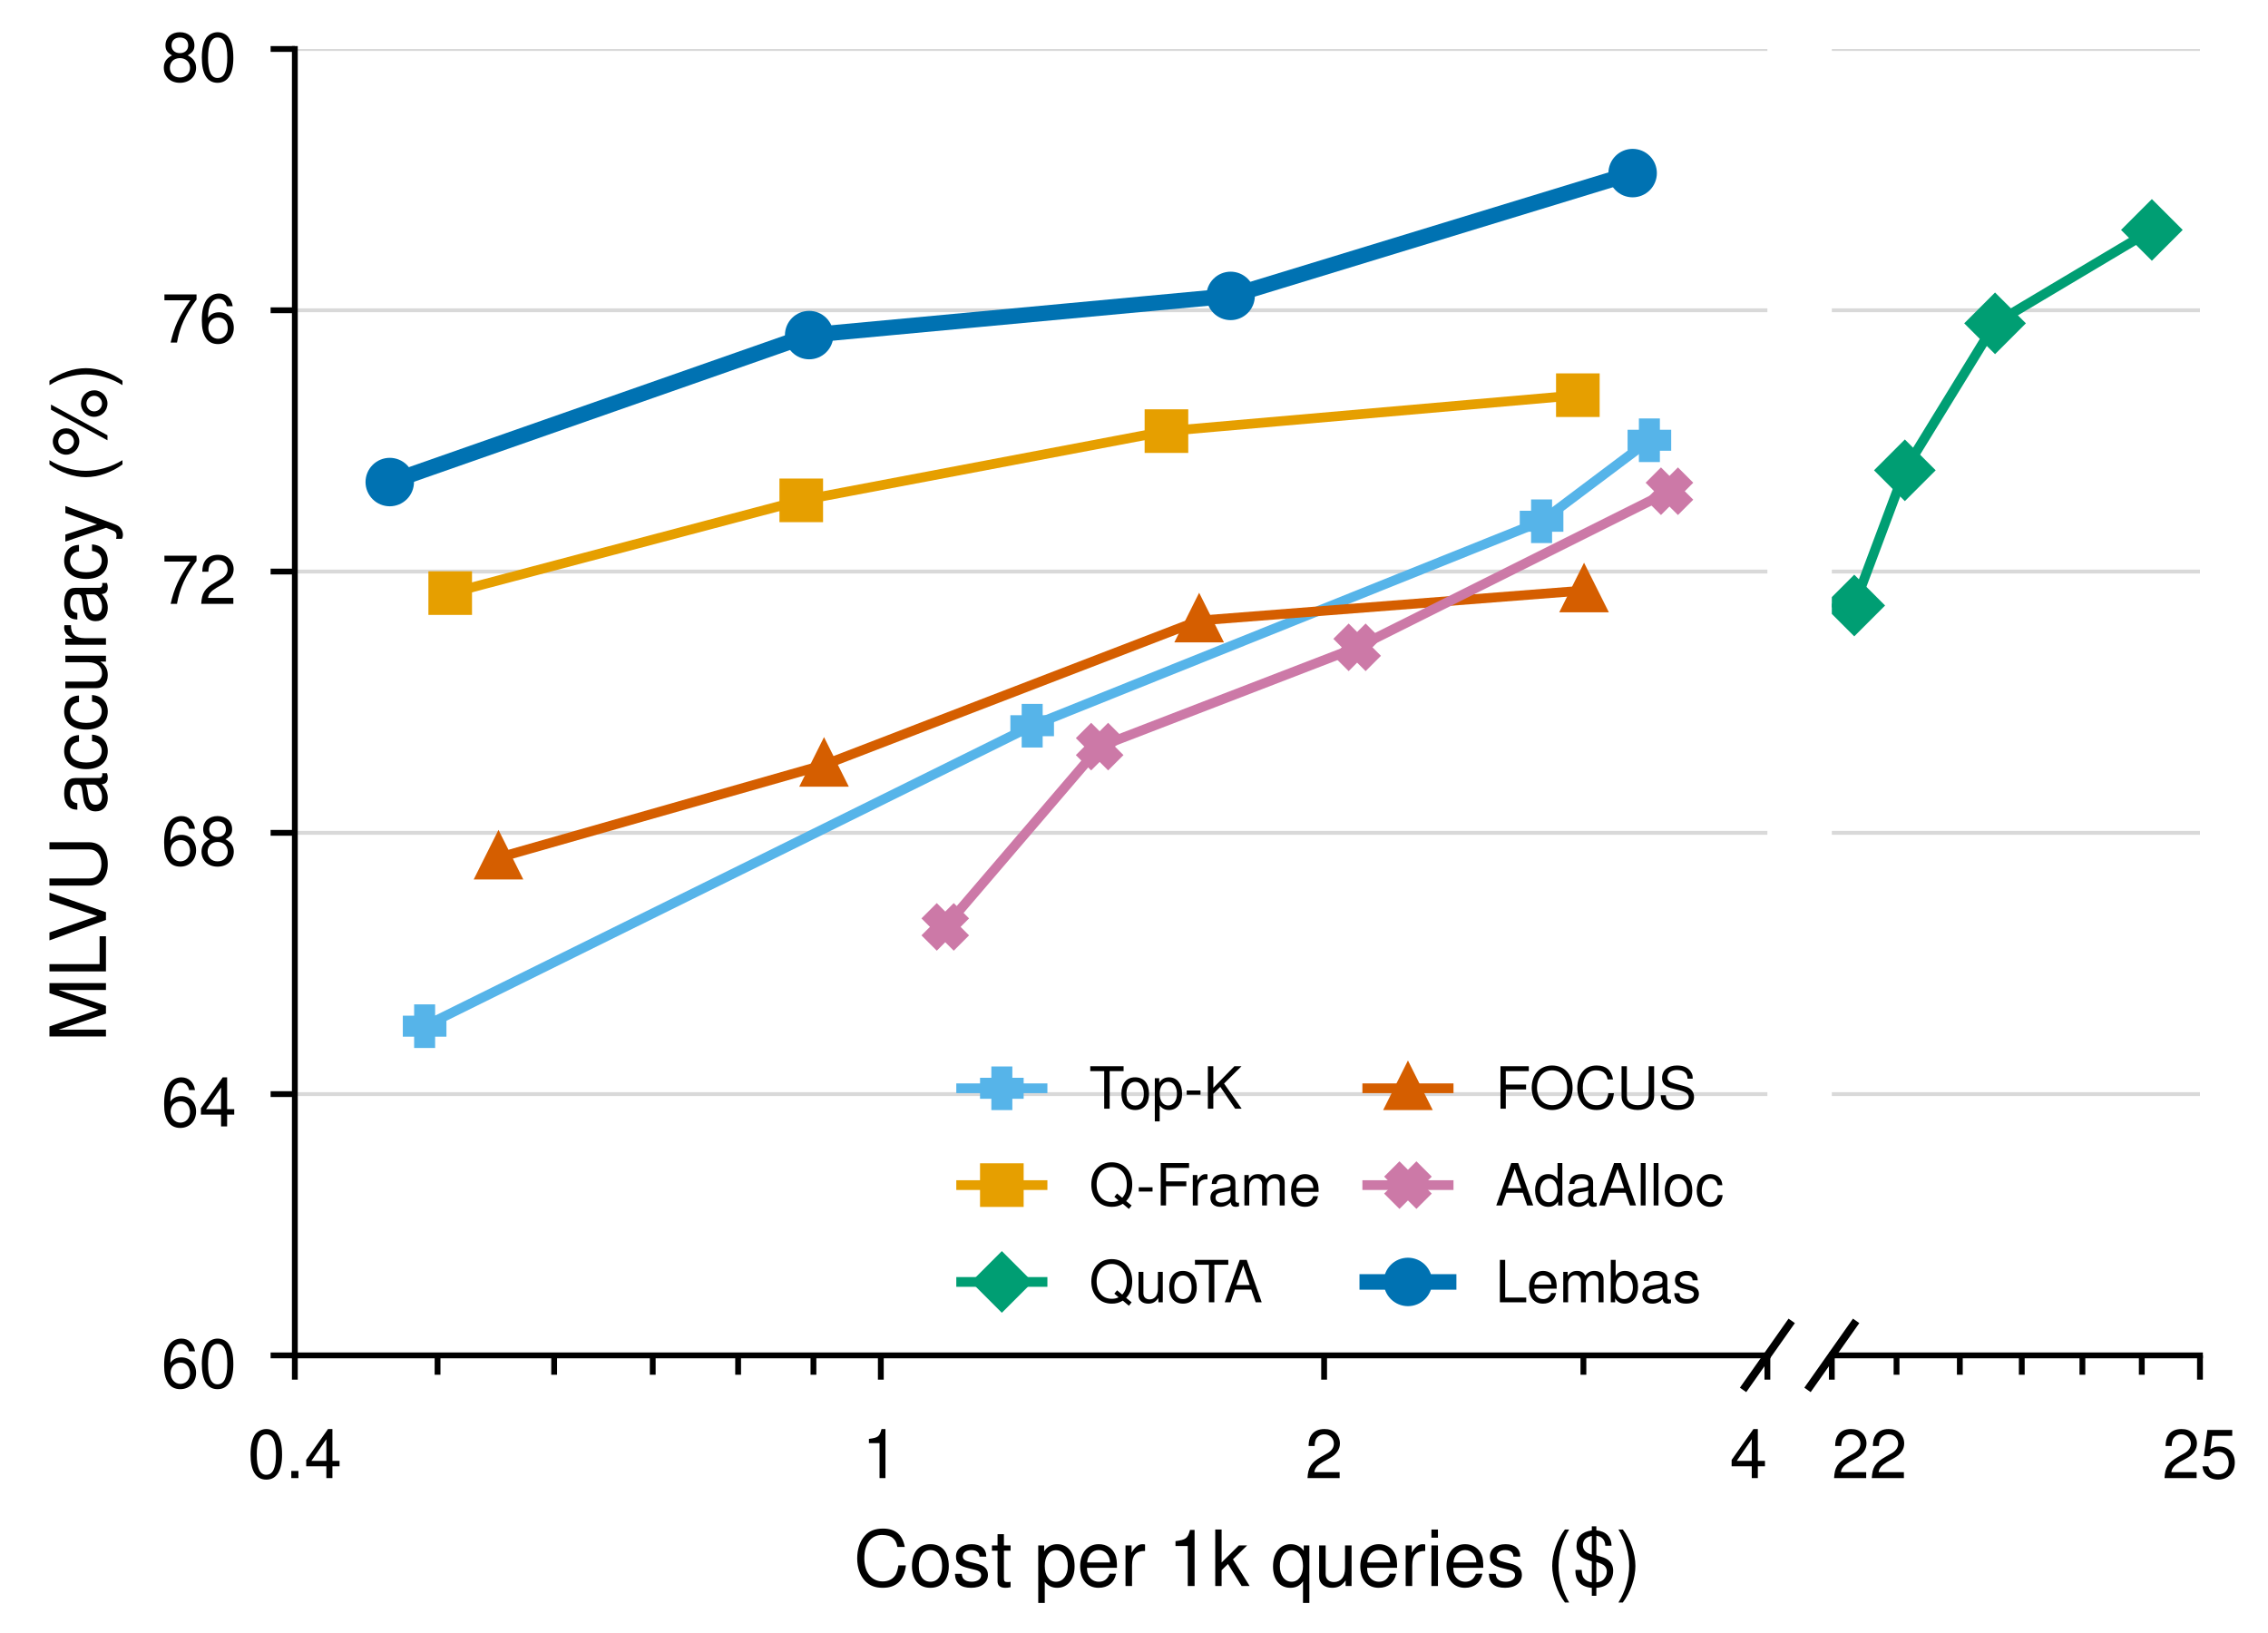
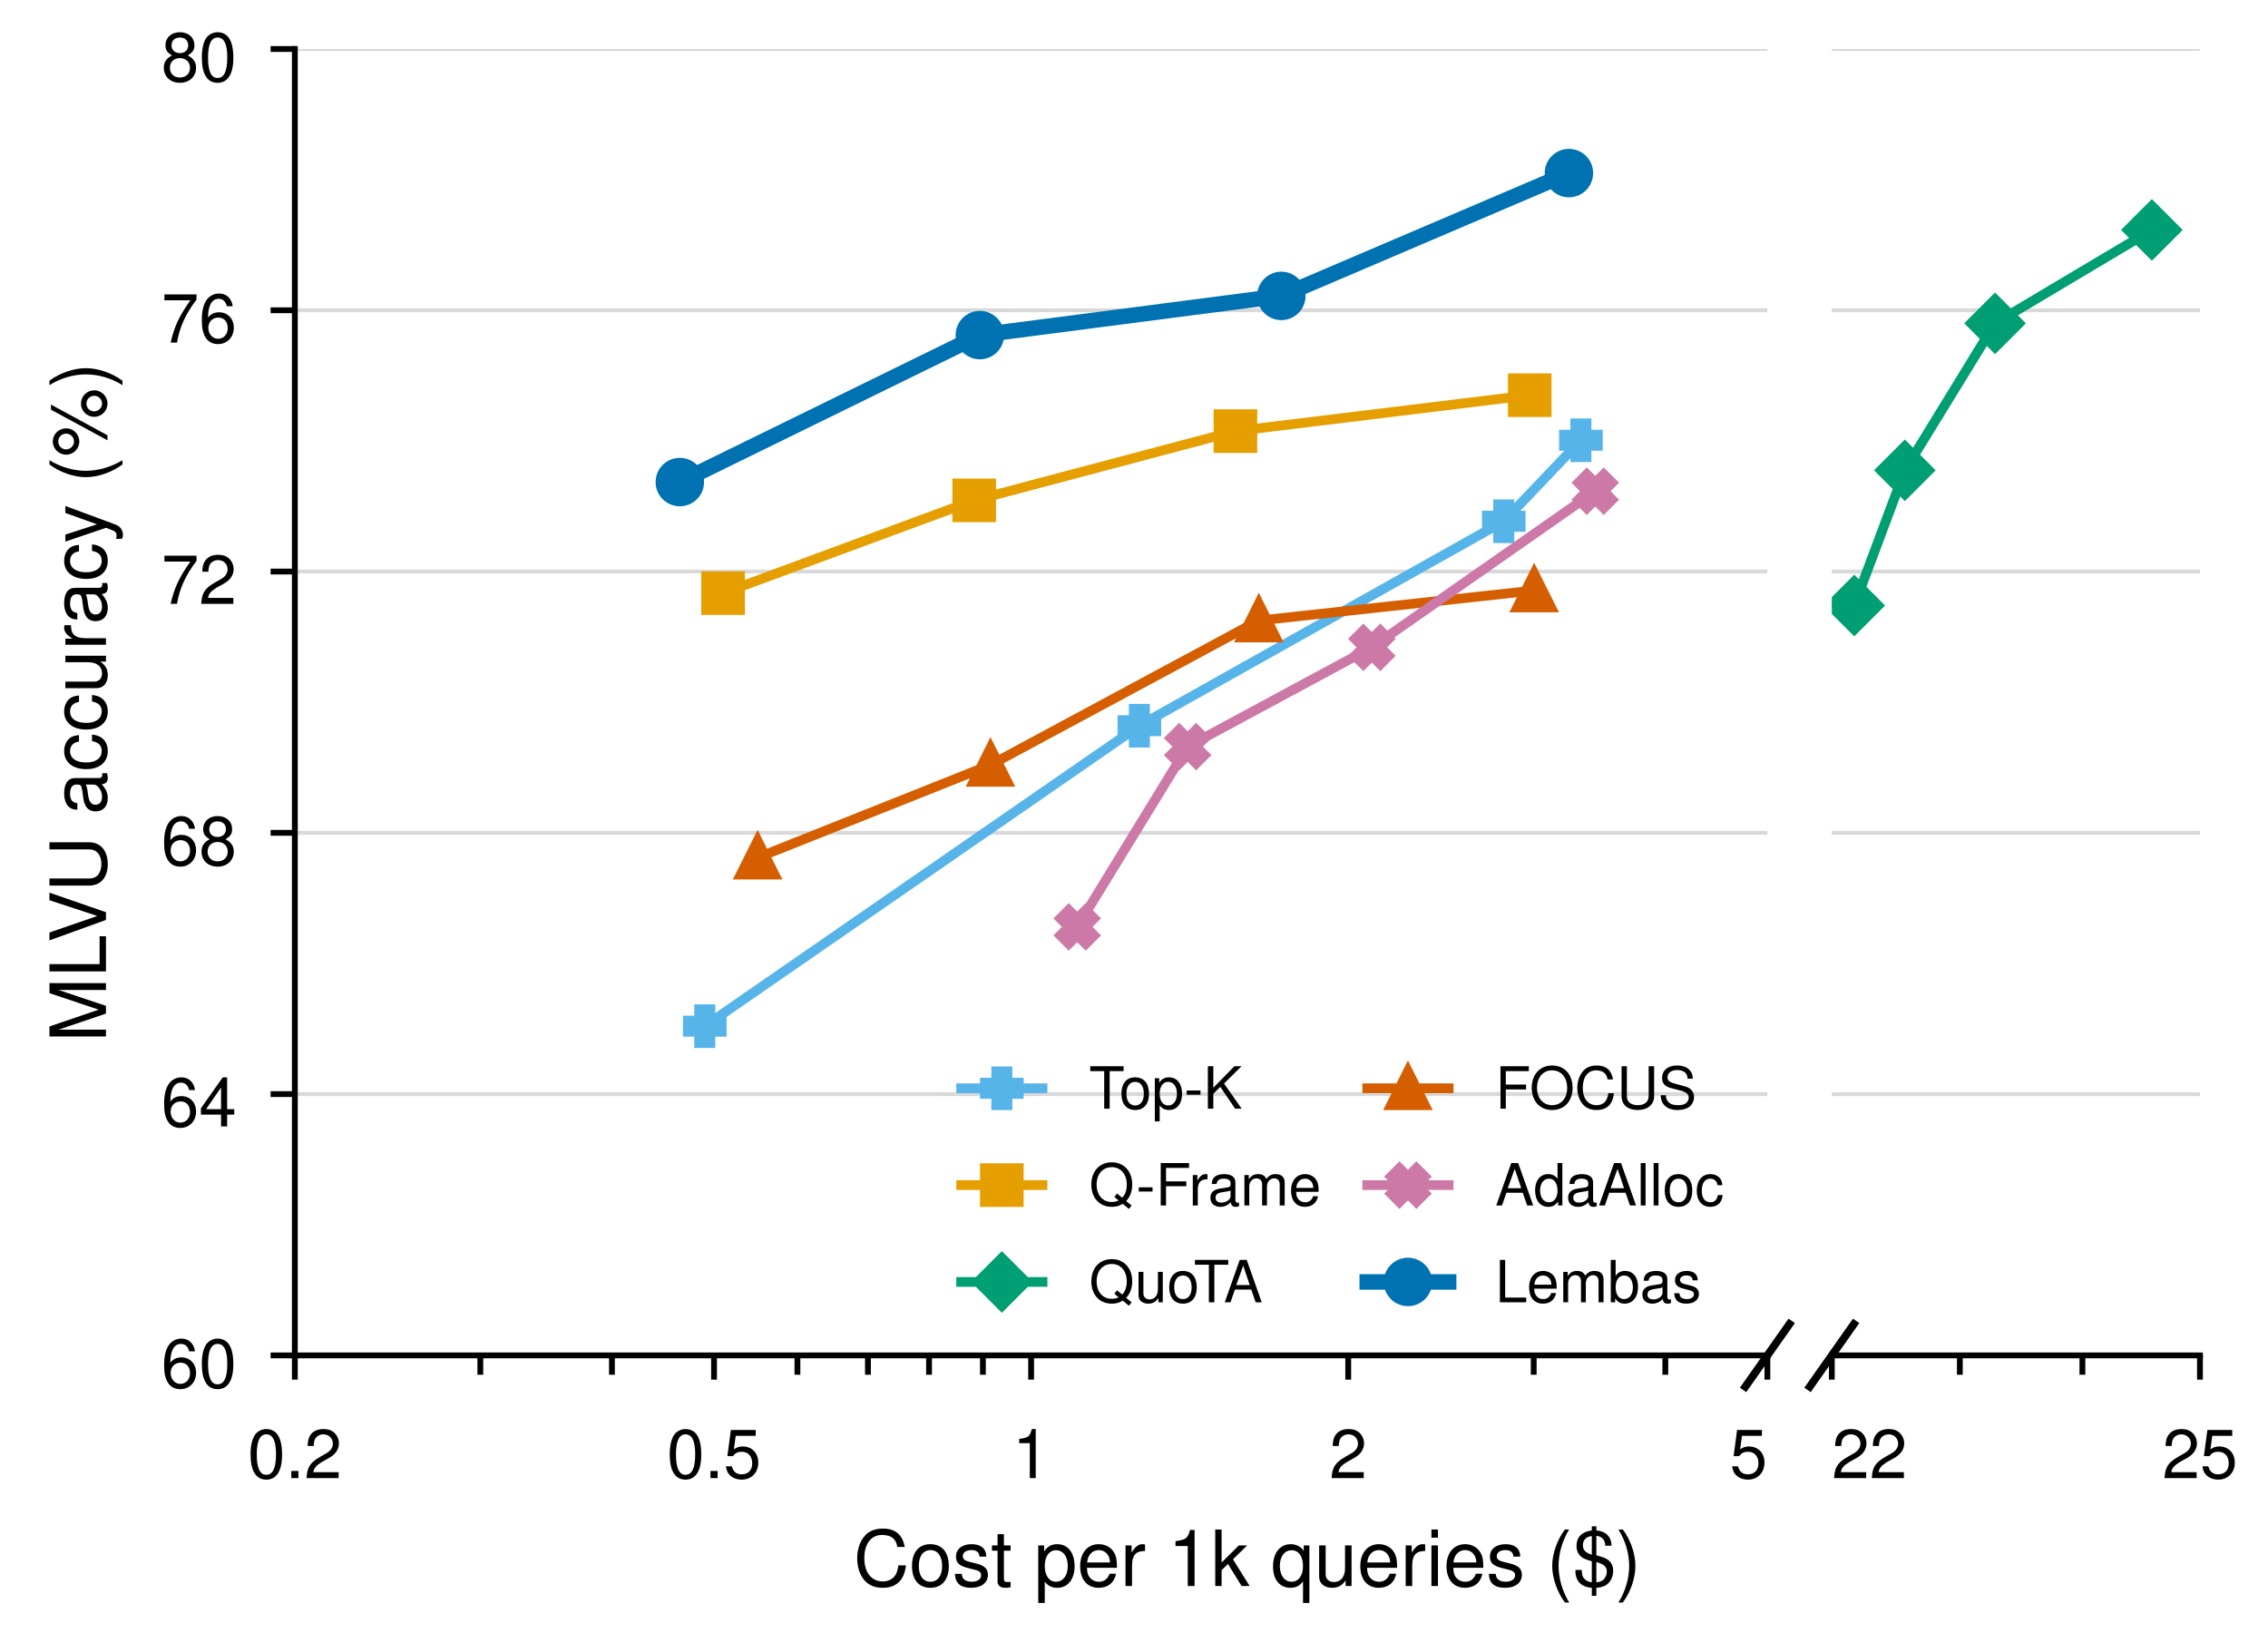
<svg xmlns="http://www.w3.org/2000/svg" xmlns:xlink="http://www.w3.org/1999/xlink" width="234pt" height="168.48pt" viewBox="0 0 234 168.48" version="1.1">
  <defs>
    <style type="text/css">*{stroke-linejoin: round; stroke-linecap: butt}</style>
  </defs>
  <g id="figure_1">
    <g id="patch_1">
      <path d="M 0 168.48  L 234 168.48  L 234 0  L 0 0  z " style="fill: #ffffff" />
    </g>
    <g id="axes_1">
      <g id="patch_2">
        <path d="M 30.42 139.838  L 182.35 139.838  L 182.35 5.054  L 30.42 5.054  z " style="fill: #ffffff" />
      </g>
      <g id="matplotlib.axis_1">
        <g id="xtick_1">
          <g id="line2d_1">
            <defs>
-               <path id="m7da9dca9d6" d="M 0 0  L 0 2.5  " style="stroke: #000000; stroke-width: 0.6" />
+               <path id="m88894a837f" d="M 0 0  L 0 2.5  " style="stroke: #000000; stroke-width: 0.6" />
            </defs>
            <g>
-               <use xlink:href="#m7da9dca9d6" x="30.42" y="139.838" style="stroke: #000000; stroke-width: 0.6" />
+               <use xlink:href="#m88894a837f" x="30.42" y="139.838" style="stroke: #000000; stroke-width: 0.6" />
            </g>
          </g>
          <g id="text_1">
-             <text style="font-size: 7px; font-family: 'Helvetica Neue', 'Helvetica', 'Arial', 'TeX Gyre Heros', 'Nimbus Sans', 'Liberation Sans', 'DejaVu Sans', sans-serif; text-anchor: middle" x="30.42" y="152.502" transform="rotate(-0 30.42 152.5024)">0.4</text>
+             <text style="font-size: 7px; font-family: 'Helvetica Neue', 'Helvetica', 'Arial', 'TeX Gyre Heros', 'Nimbus Sans', 'Liberation Sans', 'DejaVu Sans', sans-serif; text-anchor: middle" x="30.42" y="152.502" transform="rotate(-0 30.42 152.5024)">0.2</text>
          </g>
        </g>
        <g id="xtick_2">
          <g id="line2d_2">
            <g>
-               <use xlink:href="#m7da9dca9d6" x="90.879" y="139.838" style="stroke: #000000; stroke-width: 0.6" />
+               <use xlink:href="#m88894a837f" x="73.669" y="139.838" style="stroke: #000000; stroke-width: 0.6" />
            </g>
          </g>
          <g id="text_2">
-             <text style="font-size: 7px; font-family: 'Helvetica Neue', 'Helvetica', 'Arial', 'TeX Gyre Heros', 'Nimbus Sans', 'Liberation Sans', 'DejaVu Sans', sans-serif; text-anchor: middle" x="90.879" y="152.502" transform="rotate(-0 90.8792 152.5024)">1</text>
+             <text style="font-size: 7px; font-family: 'Helvetica Neue', 'Helvetica', 'Arial', 'TeX Gyre Heros', 'Nimbus Sans', 'Liberation Sans', 'DejaVu Sans', sans-serif; text-anchor: middle" x="73.669" y="152.502" transform="rotate(-0 73.66878 152.5024)">0.5</text>
          </g>
        </g>
        <g id="xtick_3">
          <g id="line2d_3">
            <g>
-               <use xlink:href="#m7da9dca9d6" x="136.615" y="139.838" style="stroke: #000000; stroke-width: 0.6" />
+               <use xlink:href="#m88894a837f" x="106.385" y="139.838" style="stroke: #000000; stroke-width: 0.6" />
            </g>
          </g>
          <g id="text_3">
-             <text style="font-size: 7px; font-family: 'Helvetica Neue', 'Helvetica', 'Arial', 'TeX Gyre Heros', 'Nimbus Sans', 'Liberation Sans', 'DejaVu Sans', sans-serif; text-anchor: middle" x="136.615" y="152.502" transform="rotate(-0 136.6148 152.5024)">2</text>
+             <text style="font-size: 7px; font-family: 'Helvetica Neue', 'Helvetica', 'Arial', 'TeX Gyre Heros', 'Nimbus Sans', 'Liberation Sans', 'DejaVu Sans', sans-serif; text-anchor: middle" x="106.385" y="152.502" transform="rotate(-0 106.3852 152.5024)">1</text>
          </g>
        </g>
        <g id="xtick_4">
          <g id="line2d_4">
            <g>
-               <use xlink:href="#m7da9dca9d6" x="182.35" y="139.838" style="stroke: #000000; stroke-width: 0.6" />
+               <use xlink:href="#m88894a837f" x="139.102" y="139.838" style="stroke: #000000; stroke-width: 0.6" />
            </g>
          </g>
          <g id="text_4">
-             <text style="font-size: 7px; font-family: 'Helvetica Neue', 'Helvetica', 'Arial', 'TeX Gyre Heros', 'Nimbus Sans', 'Liberation Sans', 'DejaVu Sans', sans-serif; text-anchor: end" x="182.35" y="152.502" transform="rotate(-0 182.3504 152.5024)">4</text>
+             <text style="font-size: 7px; font-family: 'Helvetica Neue', 'Helvetica', 'Arial', 'TeX Gyre Heros', 'Nimbus Sans', 'Liberation Sans', 'DejaVu Sans', sans-serif; text-anchor: middle" x="139.102" y="152.502" transform="rotate(-0 139.1017 152.5024)">2</text>
          </g>
        </g>
        <g id="xtick_5">
          <g id="line2d_5">
-             <defs>
-               <path id="mc468dcff87" d="M 0 0  L 0 2  " style="stroke: #000000; stroke-width: 0.6" />
-             </defs>
-             <g>
-               <use xlink:href="#mc468dcff87" x="45.144" y="139.838" style="stroke: #000000; stroke-width: 0.6" />
-             </g>
+             <g>
+               <use xlink:href="#m88894a837f" x="182.35" y="139.838" style="stroke: #000000; stroke-width: 0.6" />
+             </g>
+           </g>
+           <g id="text_5">
+             <text style="font-size: 7px; font-family: 'Helvetica Neue', 'Helvetica', 'Arial', 'TeX Gyre Heros', 'Nimbus Sans', 'Liberation Sans', 'DejaVu Sans', sans-serif; text-anchor: end" x="182.35" y="152.502" transform="rotate(-0 182.3504 152.5024)">5</text>
          </g>
        </g>
        <g id="xtick_6">
          <g id="line2d_6">
-             <g>
-               <use xlink:href="#mc468dcff87" x="57.174" y="139.838" style="stroke: #000000; stroke-width: 0.6" />
+             <defs>
+               <path id="m1224a0f6a2" d="M 0 0  L 0 2  " style="stroke: #000000; stroke-width: 0.6" />
+             </defs>
+             <g>
+               <use xlink:href="#m1224a0f6a2" x="49.558" y="139.838" style="stroke: #000000; stroke-width: 0.6" />
            </g>
          </g>
        </g>
        <g id="xtick_7">
          <g id="line2d_7">
            <g>
-               <use xlink:href="#mc468dcff87" x="67.345" y="139.838" style="stroke: #000000; stroke-width: 0.6" />
+               <use xlink:href="#m1224a0f6a2" x="63.136" y="139.838" style="stroke: #000000; stroke-width: 0.6" />
            </g>
          </g>
        </g>
        <g id="xtick_8">
          <g id="line2d_8">
            <g>
-               <use xlink:href="#mc468dcff87" x="76.156" y="139.838" style="stroke: #000000; stroke-width: 0.6" />
+               <use xlink:href="#m1224a0f6a2" x="82.274" y="139.838" style="stroke: #000000; stroke-width: 0.6" />
            </g>
          </g>
        </g>
        <g id="xtick_9">
          <g id="line2d_9">
            <g>
-               <use xlink:href="#mc468dcff87" x="83.927" y="139.838" style="stroke: #000000; stroke-width: 0.6" />
+               <use xlink:href="#m1224a0f6a2" x="89.55" y="139.838" style="stroke: #000000; stroke-width: 0.6" />
            </g>
          </g>
        </g>
        <g id="xtick_10">
          <g id="line2d_10">
            <g>
-               <use xlink:href="#mc468dcff87" x="163.368" y="139.838" style="stroke: #000000; stroke-width: 0.6" />
-             </g>
-           </g>
-         </g>
-         <g id="text_5">
+               <use xlink:href="#m1224a0f6a2" x="95.853" y="139.838" style="stroke: #000000; stroke-width: 0.6" />
+             </g>
+           </g>
+         </g>
+         <g id="xtick_11">
+           <g id="line2d_11">
+             <g>
+               <use xlink:href="#m1224a0f6a2" x="101.412" y="139.838" style="stroke: #000000; stroke-width: 0.6" />
+             </g>
+           </g>
+         </g>
+         <g id="xtick_12">
+           <g id="line2d_12">
+             <g>
+               <use xlink:href="#m1224a0f6a2" x="158.24" y="139.838" style="stroke: #000000; stroke-width: 0.6" />
+             </g>
+           </g>
+         </g>
+         <g id="xtick_13">
+           <g id="line2d_13">
+             <g>
+               <use xlink:href="#m1224a0f6a2" x="171.818" y="139.838" style="stroke: #000000; stroke-width: 0.6" />
+             </g>
+           </g>
+         </g>
+         <g id="text_6">
          <text style="font-size: 8px; font-family: 'Helvetica Neue', 'Helvetica', 'Arial', 'TeX Gyre Heros', 'Nimbus Sans', 'Liberation Sans', 'DejaVu Sans', sans-serif; text-anchor: middle" x="128.7" y="163.628" transform="rotate(-0 128.7 163.6285)">Cost per 1k queries ($)</text>
        </g>
      </g>
      <g id="matplotlib.axis_2">
        <g id="ytick_1">
-           <g id="line2d_11">
-             <path d="M 30.42 139.838  L 182.35 139.838  " clip-path="url(#p33016dd055)" style="fill: none; stroke: #d9d9d9; stroke-width: 0.4; stroke-linecap: square" />
-           </g>
-           <g id="line2d_12">
+           <g id="line2d_14">
+             <path d="M 30.42 139.838  L 182.35 139.838  " clip-path="url(#p2091ac8edb)" style="fill: none; stroke: #d9d9d9; stroke-width: 0.4; stroke-linecap: square" />
+           </g>
+           <g id="line2d_15">
            <defs>
-               <path id="m82f62d7d38" d="M 0 0  L -2.5 0  " style="stroke: #000000; stroke-width: 0.6" />
+               <path id="m8f9029e91c" d="M 0 0  L -2.5 0  " style="stroke: #000000; stroke-width: 0.6" />
            </defs>
            <g>
-               <use xlink:href="#m82f62d7d38" x="30.42" y="139.838" style="stroke: #000000; stroke-width: 0.6" />
-             </g>
-           </g>
-           <g id="text_6">
+               <use xlink:href="#m8f9029e91c" x="30.42" y="139.838" style="stroke: #000000; stroke-width: 0.6" />
+             </g>
+           </g>
+           <g id="text_7">
            <text style="font-size: 7px; font-family: 'Helvetica Neue', 'Helvetica', 'Arial', 'TeX Gyre Heros', 'Nimbus Sans', 'Liberation Sans', 'DejaVu Sans', sans-serif; text-anchor: end" x="24.42" y="143.17" transform="rotate(-0 24.42 143.1704)">60</text>
          </g>
        </g>
        <g id="ytick_2">
-           <g id="line2d_13">
-             <path d="M 30.42 112.882  L 182.35 112.882  " clip-path="url(#p33016dd055)" style="fill: none; stroke: #d9d9d9; stroke-width: 0.4; stroke-linecap: square" />
-           </g>
-           <g id="line2d_14">
-             <g>
-               <use xlink:href="#m82f62d7d38" x="30.42" y="112.882" style="stroke: #000000; stroke-width: 0.6" />
-             </g>
-           </g>
-           <g id="text_7">
+           <g id="line2d_16">
+             <path d="M 30.42 112.882  L 182.35 112.882  " clip-path="url(#p2091ac8edb)" style="fill: none; stroke: #d9d9d9; stroke-width: 0.4; stroke-linecap: square" />
+           </g>
+           <g id="line2d_17">
+             <g>
+               <use xlink:href="#m8f9029e91c" x="30.42" y="112.882" style="stroke: #000000; stroke-width: 0.6" />
+             </g>
+           </g>
+           <g id="text_8">
            <text style="font-size: 7px; font-family: 'Helvetica Neue', 'Helvetica', 'Arial', 'TeX Gyre Heros', 'Nimbus Sans', 'Liberation Sans', 'DejaVu Sans', sans-serif; text-anchor: end" x="24.42" y="116.214" transform="rotate(-0 24.42 116.2136)">64</text>
          </g>
        </g>
        <g id="ytick_3">
-           <g id="line2d_15">
-             <path d="M 30.42 85.925  L 182.35 85.925  " clip-path="url(#p33016dd055)" style="fill: none; stroke: #d9d9d9; stroke-width: 0.4; stroke-linecap: square" />
-           </g>
-           <g id="line2d_16">
-             <g>
-               <use xlink:href="#m82f62d7d38" x="30.42" y="85.925" style="stroke: #000000; stroke-width: 0.6" />
-             </g>
-           </g>
-           <g id="text_8">
+           <g id="line2d_18">
+             <path d="M 30.42 85.925  L 182.35 85.925  " clip-path="url(#p2091ac8edb)" style="fill: none; stroke: #d9d9d9; stroke-width: 0.4; stroke-linecap: square" />
+           </g>
+           <g id="line2d_19">
+             <g>
+               <use xlink:href="#m8f9029e91c" x="30.42" y="85.925" style="stroke: #000000; stroke-width: 0.6" />
+             </g>
+           </g>
+           <g id="text_9">
            <text style="font-size: 7px; font-family: 'Helvetica Neue', 'Helvetica', 'Arial', 'TeX Gyre Heros', 'Nimbus Sans', 'Liberation Sans', 'DejaVu Sans', sans-serif; text-anchor: end" x="24.42" y="89.257" transform="rotate(-0 24.42 89.2568)">68</text>
          </g>
        </g>
        <g id="ytick_4">
-           <g id="line2d_17">
-             <path d="M 30.42 58.968  L 182.35 58.968  " clip-path="url(#p33016dd055)" style="fill: none; stroke: #d9d9d9; stroke-width: 0.4; stroke-linecap: square" />
-           </g>
-           <g id="line2d_18">
-             <g>
-               <use xlink:href="#m82f62d7d38" x="30.42" y="58.968" style="stroke: #000000; stroke-width: 0.6" />
-             </g>
-           </g>
-           <g id="text_9">
+           <g id="line2d_20">
+             <path d="M 30.42 58.968  L 182.35 58.968  " clip-path="url(#p2091ac8edb)" style="fill: none; stroke: #d9d9d9; stroke-width: 0.4; stroke-linecap: square" />
+           </g>
+           <g id="line2d_21">
+             <g>
+               <use xlink:href="#m8f9029e91c" x="30.42" y="58.968" style="stroke: #000000; stroke-width: 0.6" />
+             </g>
+           </g>
+           <g id="text_10">
            <text style="font-size: 7px; font-family: 'Helvetica Neue', 'Helvetica', 'Arial', 'TeX Gyre Heros', 'Nimbus Sans', 'Liberation Sans', 'DejaVu Sans', sans-serif; text-anchor: end" x="24.42" y="62.3" transform="rotate(-0 24.42 62.3)">72</text>
          </g>
        </g>
        <g id="ytick_5">
-           <g id="line2d_19">
-             <path d="M 30.42 32.011  L 182.35 32.011  " clip-path="url(#p33016dd055)" style="fill: none; stroke: #d9d9d9; stroke-width: 0.4; stroke-linecap: square" />
-           </g>
-           <g id="line2d_20">
-             <g>
-               <use xlink:href="#m82f62d7d38" x="30.42" y="32.011" style="stroke: #000000; stroke-width: 0.6" />
-             </g>
-           </g>
-           <g id="text_10">
+           <g id="line2d_22">
+             <path d="M 30.42 32.011  L 182.35 32.011  " clip-path="url(#p2091ac8edb)" style="fill: none; stroke: #d9d9d9; stroke-width: 0.4; stroke-linecap: square" />
+           </g>
+           <g id="line2d_23">
+             <g>
+               <use xlink:href="#m8f9029e91c" x="30.42" y="32.011" style="stroke: #000000; stroke-width: 0.6" />
+             </g>
+           </g>
+           <g id="text_11">
            <text style="font-size: 7px; font-family: 'Helvetica Neue', 'Helvetica', 'Arial', 'TeX Gyre Heros', 'Nimbus Sans', 'Liberation Sans', 'DejaVu Sans', sans-serif; text-anchor: end" x="24.42" y="35.343" transform="rotate(-0 24.42 35.3432)">76</text>
          </g>
        </g>
        <g id="ytick_6">
-           <g id="line2d_21">
-             <path d="M 30.42 5.054  L 182.35 5.054  " clip-path="url(#p33016dd055)" style="fill: none; stroke: #d9d9d9; stroke-width: 0.4; stroke-linecap: square" />
-           </g>
-           <g id="line2d_22">
-             <g>
-               <use xlink:href="#m82f62d7d38" x="30.42" y="5.054" style="stroke: #000000; stroke-width: 0.6" />
-             </g>
-           </g>
-           <g id="text_11">
+           <g id="line2d_24">
+             <path d="M 30.42 5.054  L 182.35 5.054  " clip-path="url(#p2091ac8edb)" style="fill: none; stroke: #d9d9d9; stroke-width: 0.4; stroke-linecap: square" />
+           </g>
+           <g id="line2d_25">
+             <g>
+               <use xlink:href="#m8f9029e91c" x="30.42" y="5.054" style="stroke: #000000; stroke-width: 0.6" />
+             </g>
+           </g>
+           <g id="text_12">
            <text style="font-size: 7px; font-family: 'Helvetica Neue', 'Helvetica', 'Arial', 'TeX Gyre Heros', 'Nimbus Sans', 'Liberation Sans', 'DejaVu Sans', sans-serif; text-anchor: end" x="24.42" y="8.386" transform="rotate(-0 24.42 8.3864)">80</text>
          </g>
        </g>
-         <g id="text_12">
+         <g id="text_13">
          <text style="font-size: 8px; font-family: 'Helvetica Neue', 'Helvetica', 'Arial', 'TeX Gyre Heros', 'Nimbus Sans', 'Liberation Sans', 'DejaVu Sans', sans-serif; text-anchor: middle" x="10.933" y="72.446" transform="rotate(-90 10.93287 72.4464)">MLVU accuracy (%)</text>
        </g>
      </g>
-       <g id="line2d_23">
+       <g id="line2d_26">
        <path d="M 180.071 143.073  L 184.629 136.604  " style="fill: none; stroke: #000000; stroke-width: 0.8; stroke-linecap: square" />
      </g>
-       <g id="line2d_24">
-         <path d="M 43.811 105.873  L 106.494 74.873  L 159.051 53.779  L 170.175 45.422  " clip-path="url(#p33016dd055)" style="fill: none; stroke: #56b4e9; stroke-linecap: square" />
+       <g id="line2d_27">
+         <path d="M 72.715 105.873  L 117.555 74.873  L 155.151 53.779  L 163.109 45.422  " clip-path="url(#p2091ac8edb)" style="fill: none; stroke: #56b4e9; stroke-linecap: square" />
        <defs>
-           <path id="m82659ff12d" d="M -0.583 1.75  L 0.583 1.75  L 0.583 0.583  L 1.75 0.583  L 1.75 -0.583  L 0.583 -0.583  L 0.583 -1.75  L -0.583 -1.75  L -0.583 -0.583  L -1.75 -0.583  L -1.75 0.583  L -0.583 0.583  z " style="stroke: #56b4e9; stroke-linejoin: miter" />
+           <path id="ma97db33e29" d="M -0.583 1.75  L 0.583 1.75  L 0.583 0.583  L 1.75 0.583  L 1.75 -0.583  L 0.583 -0.583  L 0.583 -1.75  L -0.583 -1.75  L -0.583 -0.583  L -1.75 -0.583  L -1.75 0.583  L -0.583 0.583  z " style="stroke: #56b4e9; stroke-linejoin: miter" />
        </defs>
-         <g clip-path="url(#p33016dd055)">
-           <use xlink:href="#m82659ff12d" x="43.811" y="105.873" style="fill: #56b4e9; stroke: #56b4e9; stroke-linejoin: miter" />
-           <use xlink:href="#m82659ff12d" x="106.494" y="74.873" style="fill: #56b4e9; stroke: #56b4e9; stroke-linejoin: miter" />
-           <use xlink:href="#m82659ff12d" x="159.051" y="53.779" style="fill: #56b4e9; stroke: #56b4e9; stroke-linejoin: miter" />
-           <use xlink:href="#m82659ff12d" x="170.175" y="45.422" style="fill: #56b4e9; stroke: #56b4e9; stroke-linejoin: miter" />
-         </g>
-       </g>
-       <g id="line2d_25">
-         <path d="M 46.45 61.192  L 82.669 51.622  L 120.347 44.479  L 162.794 40.772  " clip-path="url(#p33016dd055)" style="fill: none; stroke: #e69f00; stroke-linecap: square" />
+         <g clip-path="url(#p2091ac8edb)">
+           <use xlink:href="#ma97db33e29" x="72.715" y="105.873" style="fill: #56b4e9; stroke: #56b4e9; stroke-linejoin: miter" />
+           <use xlink:href="#ma97db33e29" x="117.555" y="74.873" style="fill: #56b4e9; stroke: #56b4e9; stroke-linejoin: miter" />
+           <use xlink:href="#ma97db33e29" x="155.151" y="53.779" style="fill: #56b4e9; stroke: #56b4e9; stroke-linejoin: miter" />
+           <use xlink:href="#ma97db33e29" x="163.109" y="45.422" style="fill: #56b4e9; stroke: #56b4e9; stroke-linejoin: miter" />
+         </g>
+       </g>
+       <g id="line2d_28">
+         <path d="M 74.603 61.192  L 100.512 51.622  L 127.465 44.479  L 157.829 40.772  " clip-path="url(#p2091ac8edb)" style="fill: none; stroke: #e69f00; stroke-linecap: square" />
        <defs>
-           <path id="m7eb254afa7" d="M -1.75 1.75  L 1.75 1.75  L 1.75 -1.75  L -1.75 -1.75  z " style="stroke: #e69f00; stroke-linejoin: miter" />
+           <path id="m9f1e9b4f47" d="M -1.75 1.75  L 1.75 1.75  L 1.75 -1.75  L -1.75 -1.75  z " style="stroke: #e69f00; stroke-linejoin: miter" />
        </defs>
-         <g clip-path="url(#p33016dd055)">
-           <use xlink:href="#m7eb254afa7" x="46.45" y="61.192" style="fill: #e69f00; stroke: #e69f00; stroke-linejoin: miter" />
-           <use xlink:href="#m7eb254afa7" x="82.669" y="51.622" style="fill: #e69f00; stroke: #e69f00; stroke-linejoin: miter" />
-           <use xlink:href="#m7eb254afa7" x="120.347" y="44.479" style="fill: #e69f00; stroke: #e69f00; stroke-linejoin: miter" />
-           <use xlink:href="#m7eb254afa7" x="162.794" y="40.772" style="fill: #e69f00; stroke: #e69f00; stroke-linejoin: miter" />
-         </g>
-       </g>
-       <g id="line2d_26" />
-       <g id="line2d_27">
-         <path d="M 51.432 88.486  L 85.018 78.916  L 123.721 64.022  L 163.434 60.922  " clip-path="url(#p33016dd055)" style="fill: none; stroke: #d55e00; stroke-linecap: square" />
+         <g clip-path="url(#p2091ac8edb)">
+           <use xlink:href="#m9f1e9b4f47" x="74.603" y="61.192" style="fill: #e69f00; stroke: #e69f00; stroke-linejoin: miter" />
+           <use xlink:href="#m9f1e9b4f47" x="100.512" y="51.622" style="fill: #e69f00; stroke: #e69f00; stroke-linejoin: miter" />
+           <use xlink:href="#m9f1e9b4f47" x="127.465" y="44.479" style="fill: #e69f00; stroke: #e69f00; stroke-linejoin: miter" />
+           <use xlink:href="#m9f1e9b4f47" x="157.829" y="40.772" style="fill: #e69f00; stroke: #e69f00; stroke-linejoin: miter" />
+         </g>
+       </g>
+       <g id="line2d_29" />
+       <g id="line2d_30">
+         <path d="M 78.167 88.486  L 102.192 78.916  L 129.878 64.022  L 158.287 60.922  " clip-path="url(#p2091ac8edb)" style="fill: none; stroke: #d55e00; stroke-linecap: square" />
        <defs>
-           <path id="m54fe74b358" d="M 0 -1.75  L -1.75 1.75  L 1.75 1.75  z " style="stroke: #d55e00; stroke-linejoin: miter" />
+           <path id="m2f7bb6665c" d="M 0 -1.75  L -1.75 1.75  L 1.75 1.75  z " style="stroke: #d55e00; stroke-linejoin: miter" />
        </defs>
-         <g clip-path="url(#p33016dd055)">
-           <use xlink:href="#m54fe74b358" x="51.432" y="88.486" style="fill: #d55e00; stroke: #d55e00; stroke-linejoin: miter" />
-           <use xlink:href="#m54fe74b358" x="85.018" y="78.916" style="fill: #d55e00; stroke: #d55e00; stroke-linejoin: miter" />
-           <use xlink:href="#m54fe74b358" x="123.721" y="64.022" style="fill: #d55e00; stroke: #d55e00; stroke-linejoin: miter" />
-           <use xlink:href="#m54fe74b358" x="163.434" y="60.922" style="fill: #d55e00; stroke: #d55e00; stroke-linejoin: miter" />
-         </g>
-       </g>
-       <g id="line2d_28">
-         <path d="M 97.527 95.629  L 113.456 77.029  L 140.022 66.785  L 172.245 50.679  " clip-path="url(#p33016dd055)" style="fill: none; stroke: #cc79a7; stroke-linecap: square" />
+         <g clip-path="url(#p2091ac8edb)">
+           <use xlink:href="#m2f7bb6665c" x="78.167" y="88.486" style="fill: #d55e00; stroke: #d55e00; stroke-linejoin: miter" />
+           <use xlink:href="#m2f7bb6665c" x="102.192" y="78.916" style="fill: #d55e00; stroke: #d55e00; stroke-linejoin: miter" />
+           <use xlink:href="#m2f7bb6665c" x="129.878" y="64.022" style="fill: #d55e00; stroke: #d55e00; stroke-linejoin: miter" />
+           <use xlink:href="#m2f7bb6665c" x="158.287" y="60.922" style="fill: #d55e00; stroke: #d55e00; stroke-linejoin: miter" />
+         </g>
+       </g>
+       <g id="line2d_31">
+         <path d="M 111.141 95.629  L 122.536 77.029  L 141.539 66.785  L 164.589 50.679  " clip-path="url(#p2091ac8edb)" style="fill: none; stroke: #cc79a7; stroke-linecap: square" />
        <defs>
-           <path id="m740ad30153" d="M -0.875 1.75  L 0 0.875  L 0.875 1.75  L 1.75 0.875  L 0.875 0  L 1.75 -0.875  L 0.875 -1.75  L 0 -0.875  L -0.875 -1.75  L -1.75 -0.875  L -0.875 0  L -1.75 0.875  z " style="stroke: #cc79a7; stroke-linejoin: miter" />
+           <path id="m4901d2b82f" d="M -0.875 1.75  L 0 0.875  L 0.875 1.75  L 1.75 0.875  L 0.875 0  L 1.75 -0.875  L 0.875 -1.75  L 0 -0.875  L -0.875 -1.75  L -1.75 -0.875  L -0.875 0  L -1.75 0.875  z " style="stroke: #cc79a7; stroke-linejoin: miter" />
        </defs>
-         <g clip-path="url(#p33016dd055)">
-           <use xlink:href="#m740ad30153" x="97.527" y="95.629" style="fill: #cc79a7; stroke: #cc79a7; stroke-linejoin: miter" />
-           <use xlink:href="#m740ad30153" x="113.456" y="77.029" style="fill: #cc79a7; stroke: #cc79a7; stroke-linejoin: miter" />
-           <use xlink:href="#m740ad30153" x="140.022" y="66.785" style="fill: #cc79a7; stroke: #cc79a7; stroke-linejoin: miter" />
-           <use xlink:href="#m740ad30153" x="172.245" y="50.679" style="fill: #cc79a7; stroke: #cc79a7; stroke-linejoin: miter" />
+         <g clip-path="url(#p2091ac8edb)">
+           <use xlink:href="#m4901d2b82f" x="111.141" y="95.629" style="fill: #cc79a7; stroke: #cc79a7; stroke-linejoin: miter" />
+           <use xlink:href="#m4901d2b82f" x="122.536" y="77.029" style="fill: #cc79a7; stroke: #cc79a7; stroke-linejoin: miter" />
+           <use xlink:href="#m4901d2b82f" x="141.539" y="66.785" style="fill: #cc79a7; stroke: #cc79a7; stroke-linejoin: miter" />
+           <use xlink:href="#m4901d2b82f" x="164.589" y="50.679" style="fill: #cc79a7; stroke: #cc79a7; stroke-linejoin: miter" />
        </g>
      </g>
      <g id="patch_3">
        <path d="M 30.42 139.838  L 30.42 5.054  " style="fill: none; stroke: #000000; stroke-width: 0.6; stroke-linejoin: miter; stroke-linecap: square" />
      </g>
      <g id="patch_4">
        <path d="M 30.42 139.838  L 182.35 139.838  " style="fill: none; stroke: #000000; stroke-width: 0.6; stroke-linejoin: miter; stroke-linecap: square" />
      </g>
-       <g id="line2d_29">
-         <path d="M 40.213 49.735  L 83.486 34.572  L 126.969 30.529  L 168.447 17.859  " clip-path="url(#p33016dd055)" style="fill: none; stroke: #0072b2; stroke-width: 1.6; stroke-linecap: square" />
+       <g id="line2d_32">
+         <path d="M 70.142 49.735  L 101.096 34.572  L 132.202 30.529  L 161.872 17.859  " clip-path="url(#p2091ac8edb)" style="fill: none; stroke: #0072b2; stroke-width: 1.6; stroke-linecap: square" />
        <defs>
-           <path id="m7cfde935e9" d="M 0 2  C 0.53 2 1.039 1.789 1.414 1.414  C 1.789 1.039 2 0.53 2 0  C 2 -0.53 1.789 -1.039 1.414 -1.414  C 1.039 -1.789 0.53 -2 0 -2  C -0.53 -2 -1.039 -1.789 -1.414 -1.414  C -1.789 -1.039 -2 -0.53 -2 0  C -2 0.53 -1.789 1.039 -1.414 1.414  C -1.039 1.789 -0.53 2 0 2  z " style="stroke: #0072b2" />
+           <path id="m9c422de308" d="M 0 2  C 0.53 2 1.039 1.789 1.414 1.414  C 1.789 1.039 2 0.53 2 0  C 2 -0.53 1.789 -1.039 1.414 -1.414  C 1.039 -1.789 0.53 -2 0 -2  C -0.53 -2 -1.039 -1.789 -1.414 -1.414  C -1.789 -1.039 -2 -0.53 -2 0  C -2 0.53 -1.789 1.039 -1.414 1.414  C -1.039 1.789 -0.53 2 0 2  z " style="stroke: #0072b2" />
        </defs>
-         <g clip-path="url(#p33016dd055)">
-           <use xlink:href="#m7cfde935e9" x="40.213" y="49.735" style="fill: #0072b2; stroke: #0072b2" />
-           <use xlink:href="#m7cfde935e9" x="83.486" y="34.572" style="fill: #0072b2; stroke: #0072b2" />
-           <use xlink:href="#m7cfde935e9" x="126.969" y="30.529" style="fill: #0072b2; stroke: #0072b2" />
-           <use xlink:href="#m7cfde935e9" x="168.447" y="17.859" style="fill: #0072b2; stroke: #0072b2" />
+         <g clip-path="url(#p2091ac8edb)">
+           <use xlink:href="#m9c422de308" x="70.142" y="49.735" style="fill: #0072b2; stroke: #0072b2" />
+           <use xlink:href="#m9c422de308" x="101.096" y="34.572" style="fill: #0072b2; stroke: #0072b2" />
+           <use xlink:href="#m9c422de308" x="132.202" y="30.529" style="fill: #0072b2; stroke: #0072b2" />
+           <use xlink:href="#m9c422de308" x="161.872" y="17.859" style="fill: #0072b2; stroke: #0072b2" />
        </g>
      </g>
      <g id="legend_1">
-         <g id="line2d_30">
+         <g id="line2d_33">
          <path d="M 99.165 112.28  L 103.365 112.28  L 107.565 112.28  " style="fill: none; stroke: #56b4e9; stroke-linecap: square" />
          <g>
-             <use xlink:href="#m82659ff12d" x="103.365" y="112.28" style="fill: #56b4e9; stroke: #56b4e9; stroke-linejoin: miter" />
-           </g>
-         </g>
-         <g id="text_13">
+             <use xlink:href="#ma97db33e29" x="103.365" y="112.28" style="fill: #56b4e9; stroke: #56b4e9; stroke-linejoin: miter" />
+           </g>
+         </g>
+         <g id="text_14">
          <text style="font-size: 6px; font-family: 'Helvetica Neue', 'Helvetica', 'Arial', 'TeX Gyre Heros', 'Nimbus Sans', 'Liberation Sans', 'DejaVu Sans', sans-serif; text-anchor: start" x="112.365" y="114.38" transform="rotate(-0 112.3651 114.3804)">Top-K</text>
        </g>
-         <g id="line2d_31">
+         <g id="line2d_34">
          <path d="M 99.165 122.27  L 103.365 122.27  L 107.565 122.27  " style="fill: none; stroke: #e69f00; stroke-linecap: square" />
          <g>
-             <use xlink:href="#m7eb254afa7" x="103.365" y="122.27" style="fill: #e69f00; stroke: #e69f00; stroke-linejoin: miter" />
-           </g>
-         </g>
-         <g id="text_14">
+             <use xlink:href="#m9f1e9b4f47" x="103.365" y="122.27" style="fill: #e69f00; stroke: #e69f00; stroke-linejoin: miter" />
+           </g>
+         </g>
+         <g id="text_15">
          <text style="font-size: 6px; font-family: 'Helvetica Neue', 'Helvetica', 'Arial', 'TeX Gyre Heros', 'Nimbus Sans', 'Liberation Sans', 'DejaVu Sans', sans-serif; text-anchor: start" x="112.365" y="124.37" transform="rotate(-0 112.3651 124.3704)">Q-Frame</text>
        </g>
-         <g id="line2d_32">
+         <g id="line2d_35">
          <path d="M 99.165 132.26  L 103.365 132.26  L 107.565 132.26  " style="fill: none; stroke: #009e73; stroke-linecap: square" />
          <defs>
-             <path id="mb7155c80da" d="M -0 2.475  L 2.475 0  L 0 -2.475  L -2.475 -0  z " style="stroke: #009e73; stroke-linejoin: miter" />
+             <path id="m367fd64bd2" d="M -0 2.475  L 2.475 0  L 0 -2.475  L -2.475 -0  z " style="stroke: #009e73; stroke-linejoin: miter" />
          </defs>
          <g>
-             <use xlink:href="#mb7155c80da" x="103.365" y="132.26" style="fill: #009e73; stroke: #009e73; stroke-linejoin: miter" />
-           </g>
-         </g>
-         <g id="text_15">
+             <use xlink:href="#m367fd64bd2" x="103.365" y="132.26" style="fill: #009e73; stroke: #009e73; stroke-linejoin: miter" />
+           </g>
+         </g>
+         <g id="text_16">
          <text style="font-size: 6px; font-family: 'Helvetica Neue', 'Helvetica', 'Arial', 'TeX Gyre Heros', 'Nimbus Sans', 'Liberation Sans', 'DejaVu Sans', sans-serif; text-anchor: start" x="112.365" y="134.36" transform="rotate(-0 112.3651 134.3604)">QuoTA</text>
        </g>
-         <g id="line2d_33">
+         <g id="line2d_36">
          <path d="M 141.064 112.28  L 145.264 112.28  L 149.464 112.28  " style="fill: none; stroke: #d55e00; stroke-linecap: square" />
          <g>
-             <use xlink:href="#m54fe74b358" x="145.264" y="112.28" style="fill: #d55e00; stroke: #d55e00; stroke-linejoin: miter" />
-           </g>
-         </g>
-         <g id="text_16">
+             <use xlink:href="#m2f7bb6665c" x="145.264" y="112.28" style="fill: #d55e00; stroke: #d55e00; stroke-linejoin: miter" />
+           </g>
+         </g>
+         <g id="text_17">
          <text style="font-size: 6px; font-family: 'Helvetica Neue', 'Helvetica', 'Arial', 'TeX Gyre Heros', 'Nimbus Sans', 'Liberation Sans', 'DejaVu Sans', sans-serif; text-anchor: start" x="154.264" y="114.38" transform="rotate(-0 154.2639 114.3804)">FOCUS</text>
        </g>
-         <g id="line2d_34">
+         <g id="line2d_37">
          <path d="M 141.064 122.27  L 145.264 122.27  L 149.464 122.27  " style="fill: none; stroke: #cc79a7; stroke-linecap: square" />
          <g>
-             <use xlink:href="#m740ad30153" x="145.264" y="122.27" style="fill: #cc79a7; stroke: #cc79a7; stroke-linejoin: miter" />
-           </g>
-         </g>
-         <g id="text_17">
+             <use xlink:href="#m4901d2b82f" x="145.264" y="122.27" style="fill: #cc79a7; stroke: #cc79a7; stroke-linejoin: miter" />
+           </g>
+         </g>
+         <g id="text_18">
          <text style="font-size: 6px; font-family: 'Helvetica Neue', 'Helvetica', 'Arial', 'TeX Gyre Heros', 'Nimbus Sans', 'Liberation Sans', 'DejaVu Sans', sans-serif; text-anchor: start" x="154.264" y="124.37" transform="rotate(-0 154.2639 124.3704)">AdaAlloc</text>
        </g>
-         <g id="line2d_35">
+         <g id="line2d_38">
          <path d="M 141.064 132.26  L 145.264 132.26  L 149.464 132.26  " style="fill: none; stroke: #0072b2; stroke-width: 1.6; stroke-linecap: square" />
          <g>
-             <use xlink:href="#m7cfde935e9" x="145.264" y="132.26" style="fill: #0072b2; stroke: #0072b2" />
-           </g>
-         </g>
-         <g id="text_18">
+             <use xlink:href="#m9c422de308" x="145.264" y="132.26" style="fill: #0072b2; stroke: #0072b2" />
+           </g>
+         </g>
+         <g id="text_19">
          <text style="font-size: 6px; font-family: 'Helvetica Neue', 'Helvetica', 'Arial', 'TeX Gyre Heros', 'Nimbus Sans', 'Liberation Sans', 'DejaVu Sans', sans-serif; text-anchor: start" x="154.264" y="134.36" transform="rotate(-0 154.2639 134.3604)">Lembas</text>
        </g>
      </g>
    </g>
    <g id="axes_2">
      <g id="patch_5">
        <path d="M 188.997 139.838  L 226.98 139.838  L 226.98 5.054  L 188.997 5.054  z " style="fill: #ffffff" />
      </g>
      <g id="matplotlib.axis_3">
-         <g id="xtick_11">
-           <g id="line2d_36">
-             <g>
-               <use xlink:href="#m7da9dca9d6" x="188.997" y="139.838" style="stroke: #000000; stroke-width: 0.6" />
-             </g>
-           </g>
-           <g id="text_19">
-             <text style="font-size: 7px; font-family: 'Helvetica Neue', 'Helvetica', 'Arial', 'TeX Gyre Heros', 'Nimbus Sans', 'Liberation Sans', 'DejaVu Sans', sans-serif; text-anchor: start" x="188.997" y="152.502" transform="rotate(-0 188.9974 152.5024)">22</text>
-           </g>
-         </g>
-         <g id="xtick_12">
-           <g id="line2d_37">
-             <g>
-               <use xlink:href="#m7da9dca9d6" x="226.98" y="139.838" style="stroke: #000000; stroke-width: 0.6" />
-             </g>
-           </g>
-           <g id="text_20">
-             <text style="font-size: 7px; font-family: 'Helvetica Neue', 'Helvetica', 'Arial', 'TeX Gyre Heros', 'Nimbus Sans', 'Liberation Sans', 'DejaVu Sans', sans-serif; text-anchor: middle" x="226.98" y="152.502" transform="rotate(-0 226.98 152.5024)">25</text>
-           </g>
-         </g>
-         <g id="xtick_13">
-           <g id="line2d_38">
-             <g>
-               <use xlink:href="#mc468dcff87" x="195.675" y="139.838" style="stroke: #000000; stroke-width: 0.6" />
-             </g>
-           </g>
-         </g>
        <g id="xtick_14">
          <g id="line2d_39">
            <g>
-               <use xlink:href="#mc468dcff87" x="202.205" y="139.838" style="stroke: #000000; stroke-width: 0.6" />
-             </g>
+               <use xlink:href="#m88894a837f" x="188.997" y="139.838" style="stroke: #000000; stroke-width: 0.6" />
+             </g>
+           </g>
+           <g id="text_20">
+             <text style="font-size: 7px; font-family: 'Helvetica Neue', 'Helvetica', 'Arial', 'TeX Gyre Heros', 'Nimbus Sans', 'Liberation Sans', 'DejaVu Sans', sans-serif; text-anchor: start" x="188.997" y="152.502" transform="rotate(-0 188.9974 152.5024)">22</text>
          </g>
        </g>
        <g id="xtick_15">
          <g id="line2d_40">
            <g>
-               <use xlink:href="#mc468dcff87" x="208.595" y="139.838" style="stroke: #000000; stroke-width: 0.6" />
-             </g>
+               <use xlink:href="#m88894a837f" x="226.98" y="139.838" style="stroke: #000000; stroke-width: 0.6" />
+             </g>
+           </g>
+           <g id="text_21">
+             <text style="font-size: 7px; font-family: 'Helvetica Neue', 'Helvetica', 'Arial', 'TeX Gyre Heros', 'Nimbus Sans', 'Liberation Sans', 'DejaVu Sans', sans-serif; text-anchor: middle" x="226.98" y="152.502" transform="rotate(-0 226.98 152.5024)">25</text>
          </g>
        </g>
        <g id="xtick_16">
          <g id="line2d_41">
            <g>
-               <use xlink:href="#mc468dcff87" x="214.851" y="139.838" style="stroke: #000000; stroke-width: 0.6" />
+               <use xlink:href="#m1224a0f6a2" x="202.205" y="139.838" style="stroke: #000000; stroke-width: 0.6" />
            </g>
          </g>
        </g>
        <g id="xtick_17">
          <g id="line2d_42">
            <g>
-               <use xlink:href="#mc468dcff87" x="220.977" y="139.838" style="stroke: #000000; stroke-width: 0.6" />
+               <use xlink:href="#m1224a0f6a2" x="214.851" y="139.838" style="stroke: #000000; stroke-width: 0.6" />
            </g>
          </g>
        </g>
      </g>
      <g id="matplotlib.axis_4">
        <g id="ytick_7">
          <g id="line2d_43">
-             <path d="M 188.997 139.838  L 226.98 139.838  " clip-path="url(#pdc07c1136a)" style="fill: none; stroke: #d9d9d9; stroke-width: 0.4; stroke-linecap: square" />
+             <path d="M 188.997 139.838  L 226.98 139.838  " clip-path="url(#p156748977b)" style="fill: none; stroke: #d9d9d9; stroke-width: 0.4; stroke-linecap: square" />
          </g>
        </g>
        <g id="ytick_8">
          <g id="line2d_44">
-             <path d="M 188.997 112.882  L 226.98 112.882  " clip-path="url(#pdc07c1136a)" style="fill: none; stroke: #d9d9d9; stroke-width: 0.4; stroke-linecap: square" />
+             <path d="M 188.997 112.882  L 226.98 112.882  " clip-path="url(#p156748977b)" style="fill: none; stroke: #d9d9d9; stroke-width: 0.4; stroke-linecap: square" />
          </g>
        </g>
        <g id="ytick_9">
          <g id="line2d_45">
-             <path d="M 188.997 85.925  L 226.98 85.925  " clip-path="url(#pdc07c1136a)" style="fill: none; stroke: #d9d9d9; stroke-width: 0.4; stroke-linecap: square" />
+             <path d="M 188.997 85.925  L 226.98 85.925  " clip-path="url(#p156748977b)" style="fill: none; stroke: #d9d9d9; stroke-width: 0.4; stroke-linecap: square" />
          </g>
        </g>
        <g id="ytick_10">
          <g id="line2d_46">
-             <path d="M 188.997 58.968  L 226.98 58.968  " clip-path="url(#pdc07c1136a)" style="fill: none; stroke: #d9d9d9; stroke-width: 0.4; stroke-linecap: square" />
+             <path d="M 188.997 58.968  L 226.98 58.968  " clip-path="url(#p156748977b)" style="fill: none; stroke: #d9d9d9; stroke-width: 0.4; stroke-linecap: square" />
          </g>
        </g>
        <g id="ytick_11">
          <g id="line2d_47">
-             <path d="M 188.997 32.011  L 226.98 32.011  " clip-path="url(#pdc07c1136a)" style="fill: none; stroke: #d9d9d9; stroke-width: 0.4; stroke-linecap: square" />
+             <path d="M 188.997 32.011  L 226.98 32.011  " clip-path="url(#p156748977b)" style="fill: none; stroke: #d9d9d9; stroke-width: 0.4; stroke-linecap: square" />
          </g>
        </g>
        <g id="ytick_12">
          <g id="line2d_48">
-             <path d="M 188.997 5.054  L 226.98 5.054  " clip-path="url(#pdc07c1136a)" style="fill: none; stroke: #d9d9d9; stroke-width: 0.4; stroke-linecap: square" />
+             <path d="M 188.997 5.054  L 226.98 5.054  " clip-path="url(#p156748977b)" style="fill: none; stroke: #d9d9d9; stroke-width: 0.4; stroke-linecap: square" />
          </g>
        </g>
      </g>
      <g id="line2d_49">
        <path d="M 186.718 143.073  L 191.276 136.604  " style="fill: none; stroke: #000000; stroke-width: 0.8; stroke-linecap: square" />
      </g>
      <g id="line2d_50">
-         <path d="M 191.311 62.472  L 196.532 48.522  L 205.839 33.359  L 222.018 23.722  " clip-path="url(#pdc07c1136a)" style="fill: none; stroke: #009e73; stroke-linecap: square" />
-         <g clip-path="url(#pdc07c1136a)">
-           <use xlink:href="#mb7155c80da" x="191.311" y="62.472" style="fill: #009e73; stroke: #009e73; stroke-linejoin: miter" />
-           <use xlink:href="#mb7155c80da" x="196.532" y="48.522" style="fill: #009e73; stroke: #009e73; stroke-linejoin: miter" />
-           <use xlink:href="#mb7155c80da" x="205.839" y="33.359" style="fill: #009e73; stroke: #009e73; stroke-linejoin: miter" />
-           <use xlink:href="#mb7155c80da" x="222.018" y="23.722" style="fill: #009e73; stroke: #009e73; stroke-linejoin: miter" />
+         <path d="M 191.311 62.472  L 196.532 48.522  L 205.839 33.359  L 222.018 23.722  " clip-path="url(#p156748977b)" style="fill: none; stroke: #009e73; stroke-linecap: square" />
+         <g clip-path="url(#p156748977b)">
+           <use xlink:href="#m367fd64bd2" x="191.311" y="62.472" style="fill: #009e73; stroke: #009e73; stroke-linejoin: miter" />
+           <use xlink:href="#m367fd64bd2" x="196.532" y="48.522" style="fill: #009e73; stroke: #009e73; stroke-linejoin: miter" />
+           <use xlink:href="#m367fd64bd2" x="205.839" y="33.359" style="fill: #009e73; stroke: #009e73; stroke-linejoin: miter" />
+           <use xlink:href="#m367fd64bd2" x="222.018" y="23.722" style="fill: #009e73; stroke: #009e73; stroke-linejoin: miter" />
        </g>
      </g>
      <g id="patch_6">
        <path d="M 188.997 139.838  L 226.98 139.838  " style="fill: none; stroke: #000000; stroke-width: 0.6; stroke-linejoin: miter; stroke-linecap: square" />
      </g>
    </g>
  </g>
  <defs>
-     <clipPath id="p33016dd055">
+     <clipPath id="p2091ac8edb">
      <rect x="30.42" y="5.054" width="151.93" height="134.784" />
    </clipPath>
-     <clipPath id="pdc07c1136a">
+     <clipPath id="p156748977b">
      <rect x="188.997" y="5.054" width="37.983" height="134.784" />
    </clipPath>
  </defs>
</svg>
